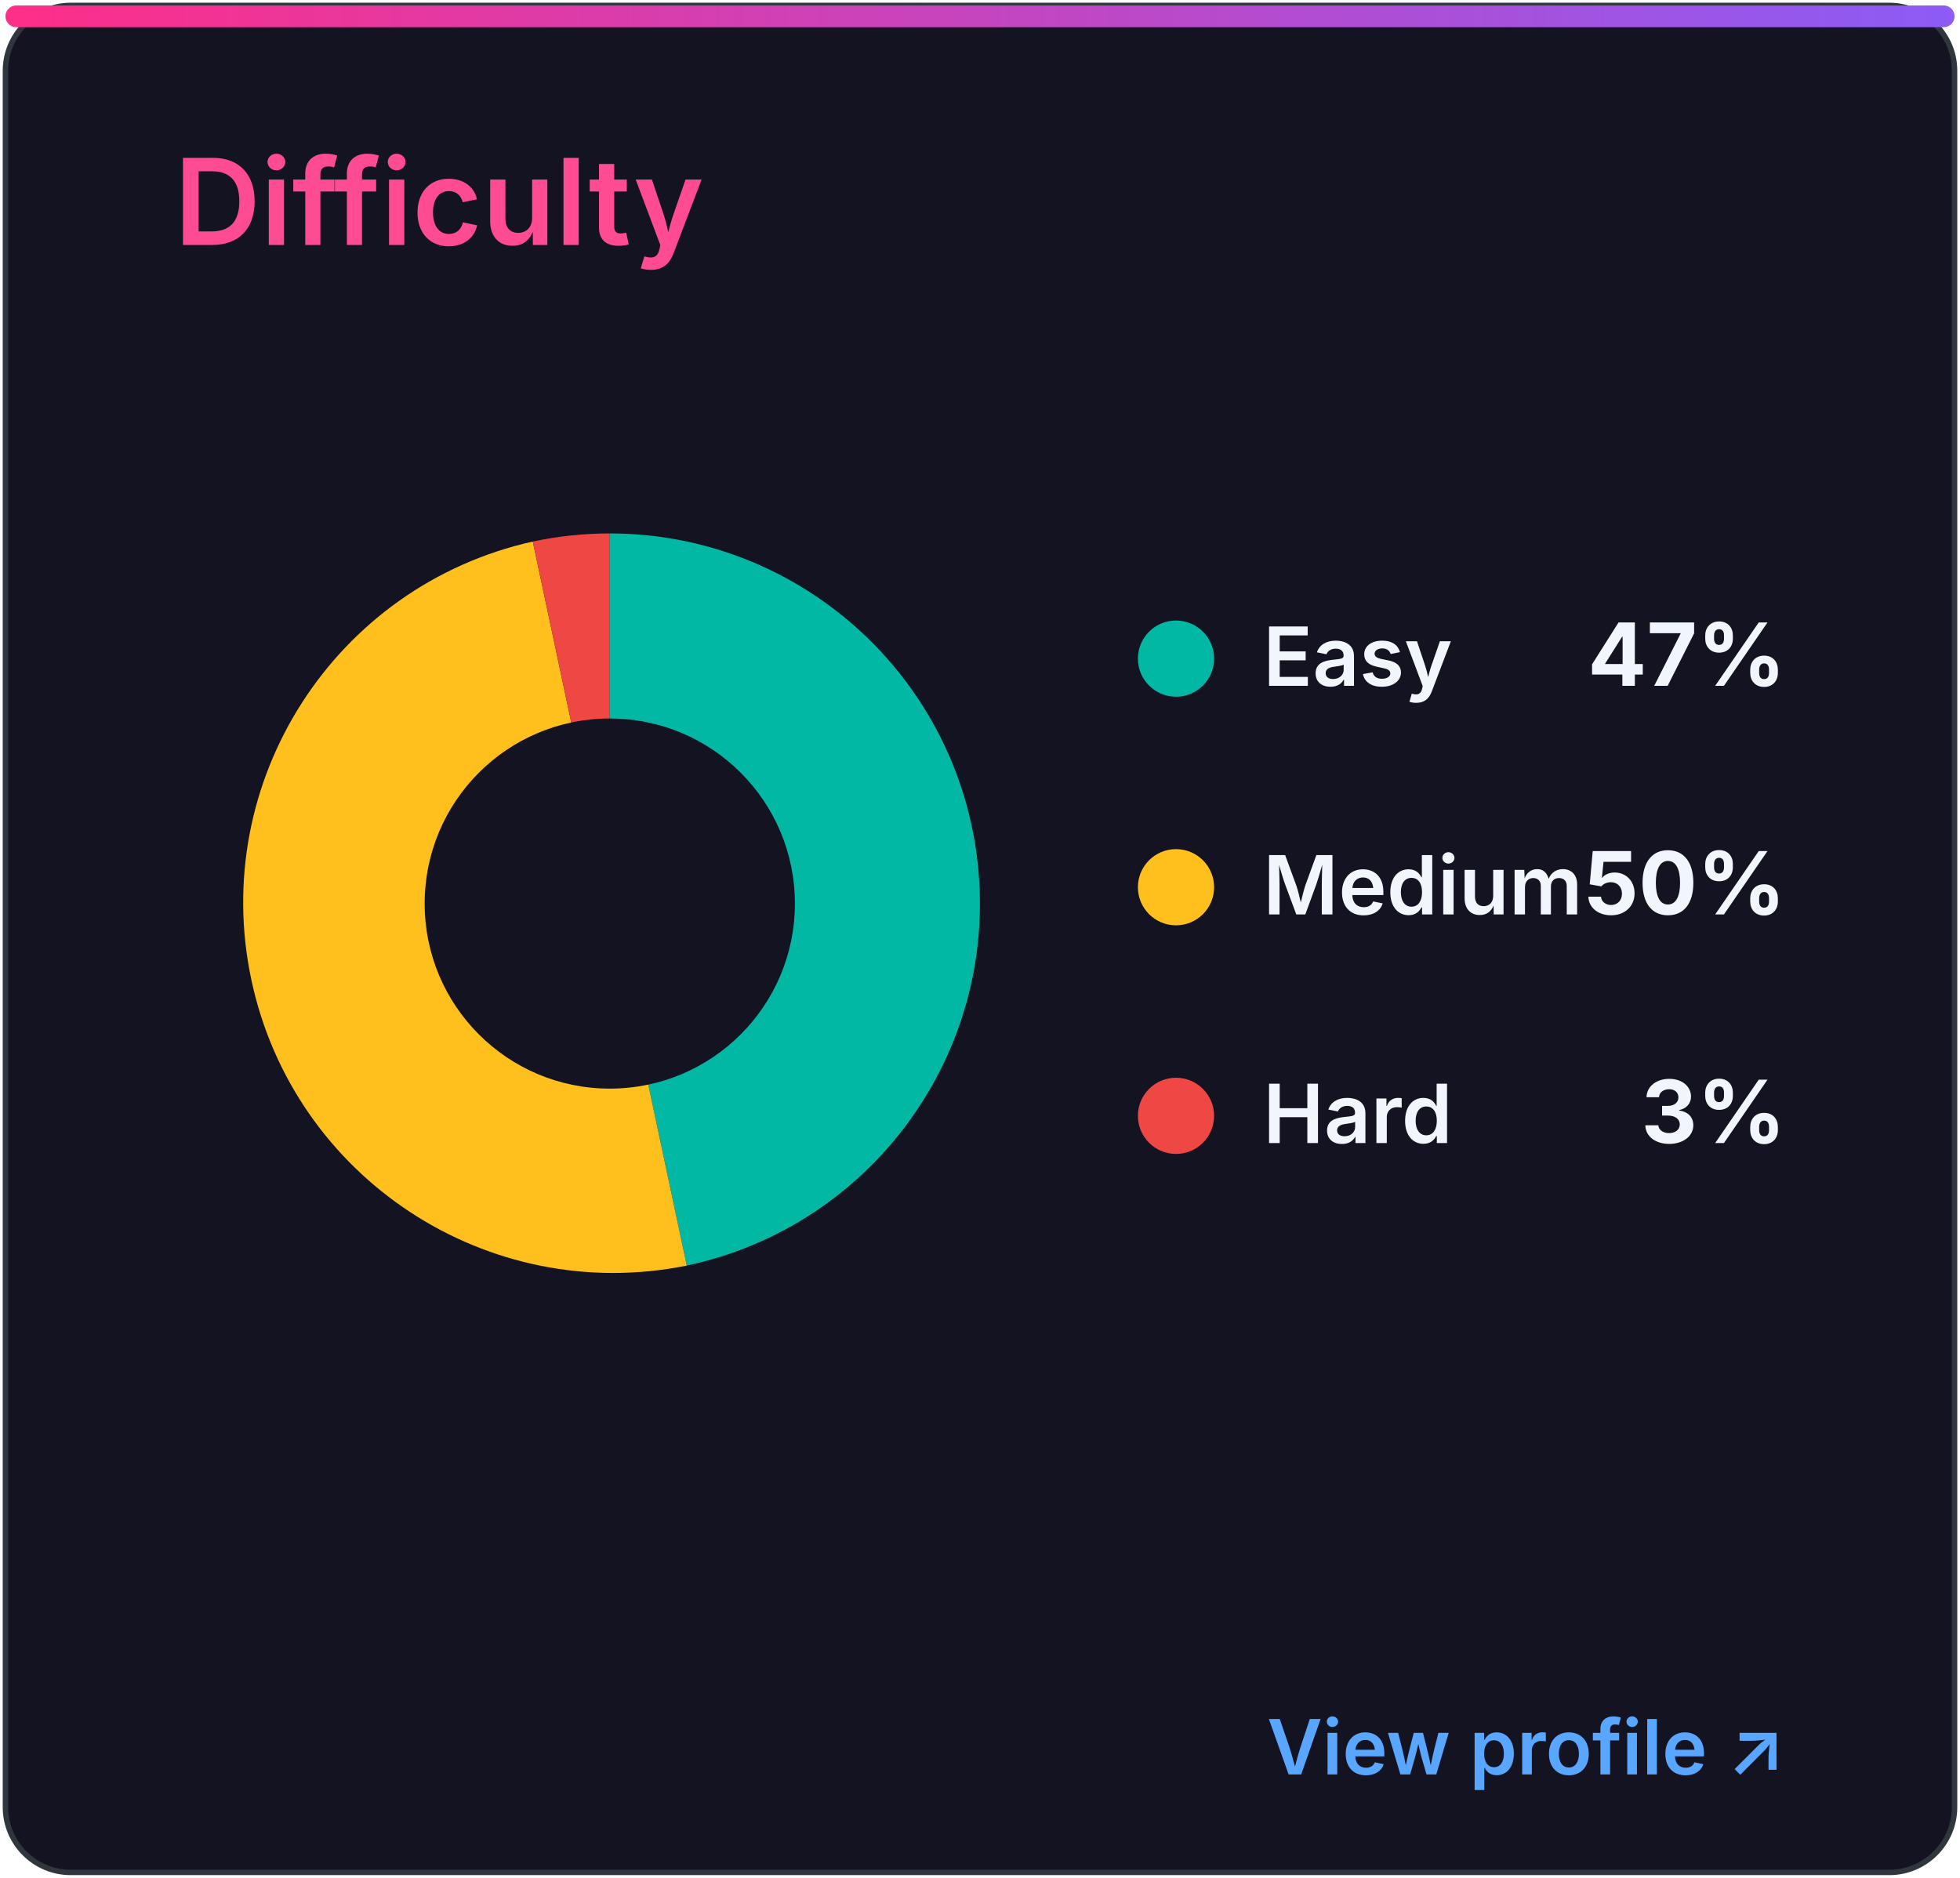
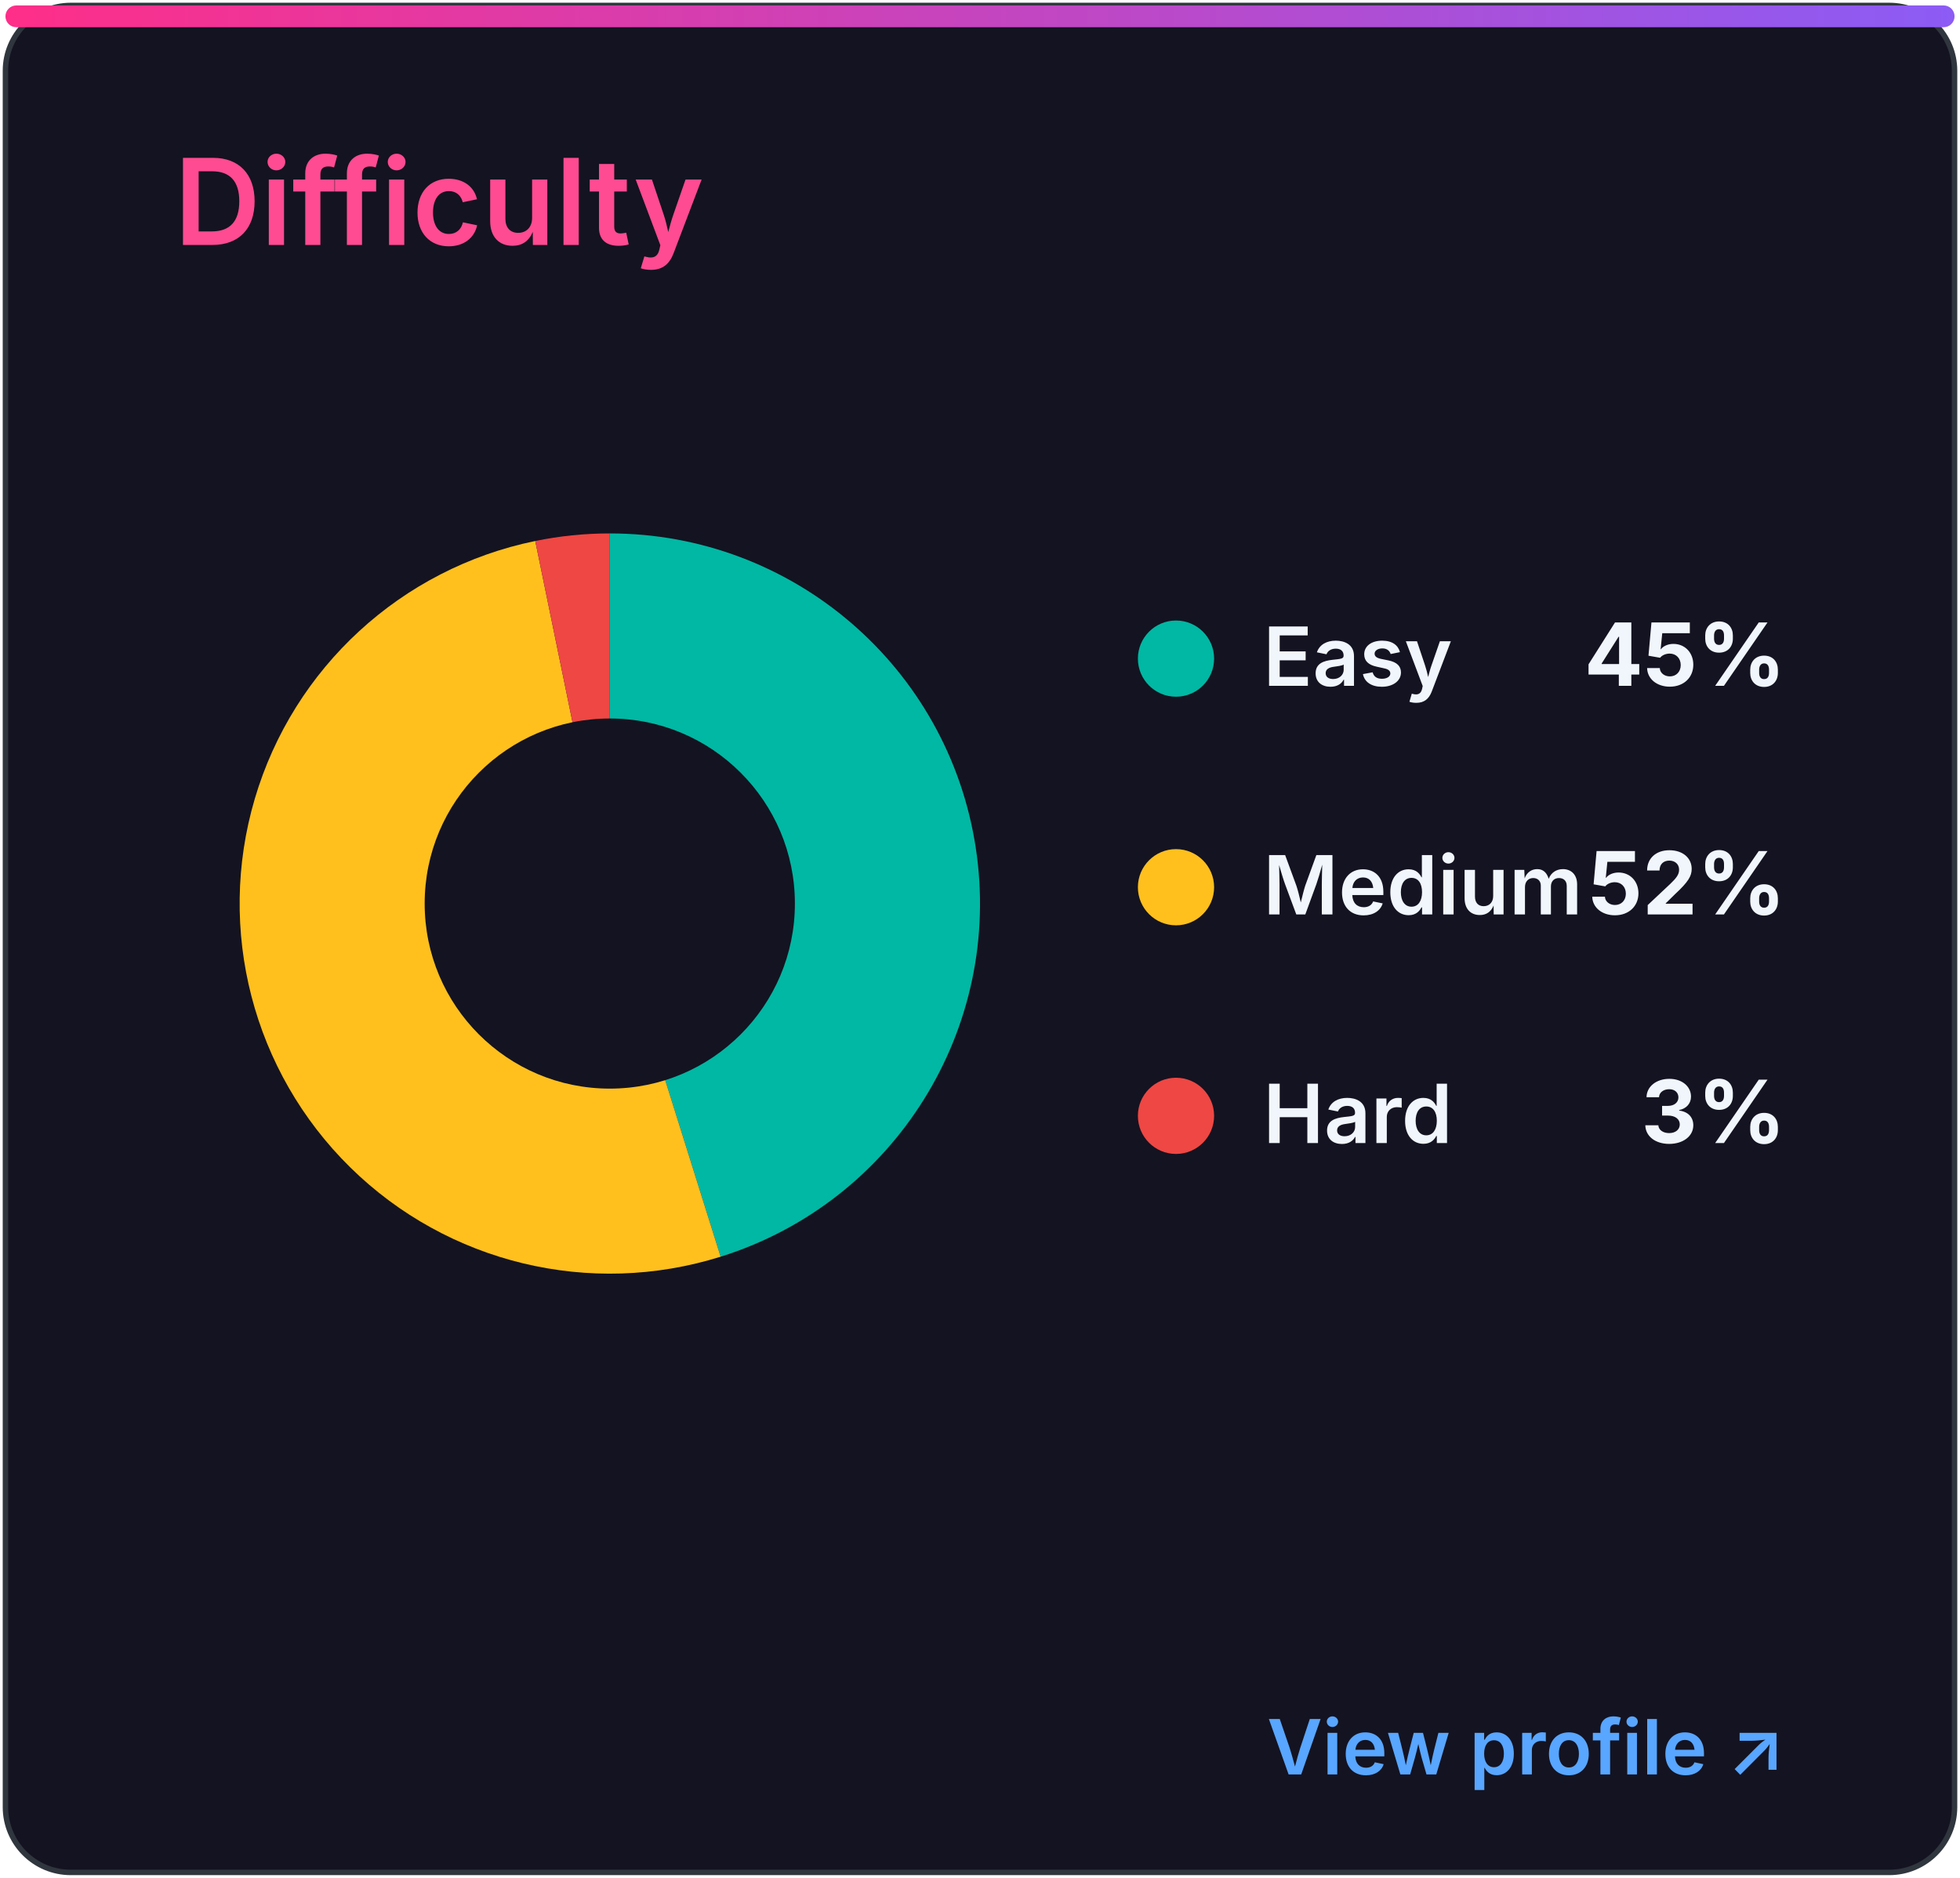
<svg xmlns="http://www.w3.org/2000/svg" width="360" height="345" viewBox="0 0 360 345" role="img" aria-labelledby="title desc">
  <defs>
    <linearGradient id="accent" x1="0" x2="1">
      <stop stop-color="#ff2e88" />
      <stop offset="1" stop-color="#8b5cf6" />
    </linearGradient>
    <clipPath id="bar">
      <rect x="32" y="82" width="296" height="8" rx="4" />
    </clipPath>
    <style>
.heading{font:600 22px -apple-system,BlinkMacSystemFont,'Segoe UI',sans-serif;fill:#ff4b91}
.eyebrow{font:600 10px -apple-system,BlinkMacSystemFont,'Segoe UI',sans-serif;letter-spacing:1.2px;fill:#8b949e}
.total{font:700 52px -apple-system,BlinkMacSystemFont,'Segoe UI',sans-serif;fill:#f0f6fc}
.metric{font:600 15px -apple-system,BlinkMacSystemFont,'Segoe UI',sans-serif;fill:#f0f6fc}
.count{font:700 16px -apple-system,BlinkMacSystemFont,'Segoe UI',sans-serif;fill:#f0f6fc}
.muted{font:500 13px -apple-system,BlinkMacSystemFont,'Segoe UI',sans-serif;fill:#8b949e}
.language{font:700 31px -apple-system,BlinkMacSystemFont,'Segoe UI',sans-serif;fill:#f0f6fc}
.link{font:600 14px -apple-system,BlinkMacSystemFont,'Segoe UI',sans-serif;fill:#58a6ff}
</style>
  </defs>
  <rect x="1" y="1" width="358" height="343" rx="12" fill="#141321" stroke="#30363d" />
  <rect x="1" y="1" width="358" height="4" rx="2" fill="url(#accent)" />
  <text x="32" y="45" class="heading">Difficulty</text>
-   <path d="M 112 166 L 112.00 98.00 A 68 68 0 0 1 126.14 232.51 Z" fill="#00b8a3" />
-   <path d="M 112 166 L 126.14 232.51 A 68 68 0 0 1 97.86 99.49 Z" fill="#ffc01e" />
-   <path d="M 112 166 L 97.86 99.49 A 68 68 0 0 1 112.00 98.00 Z" fill="#ef4743" />
+   <path d="M 112 166 L 112.00 98.00 A 68 68 0 0 1 132.36 230.88 Z" fill="#00b8a3" />
+   <path d="M 112 166 L 132.36 230.88 A 68 68 0 1 1 98.31 99.39 Z" fill="#ffc01e" />
+   <path d="M 112 166 L 98.31 99.39 A 68 68 0 0 1 112.00 98.00 Z" fill="#ef4743" />
  <circle cx="112" cy="166" r="34" fill="#141321" />
  <circle cx="216" cy="121" r="7" fill="#00b8a3" />
  <text x="232" y="126" class="metric">Easy</text>
-   <text x="328" y="126" class="count" text-anchor="end">47%</text>
+   <text x="328" y="126" class="count" text-anchor="end">45%</text>
  <circle cx="216" cy="163" r="7" fill="#ffc01e" />
  <text x="232" y="168" class="metric">Medium</text>
-   <text x="328" y="168" class="count" text-anchor="end">50%</text>
+   <text x="328" y="168" class="count" text-anchor="end">52%</text>
  <circle cx="216" cy="205" r="7" fill="#ef4743" />
  <text x="232" y="210" class="metric">Hard</text>
  <text x="328" y="210" class="count" text-anchor="end">3%</text>
  <text x="328" y="326" class="link" text-anchor="end">View profile ↗</text>
</svg>
